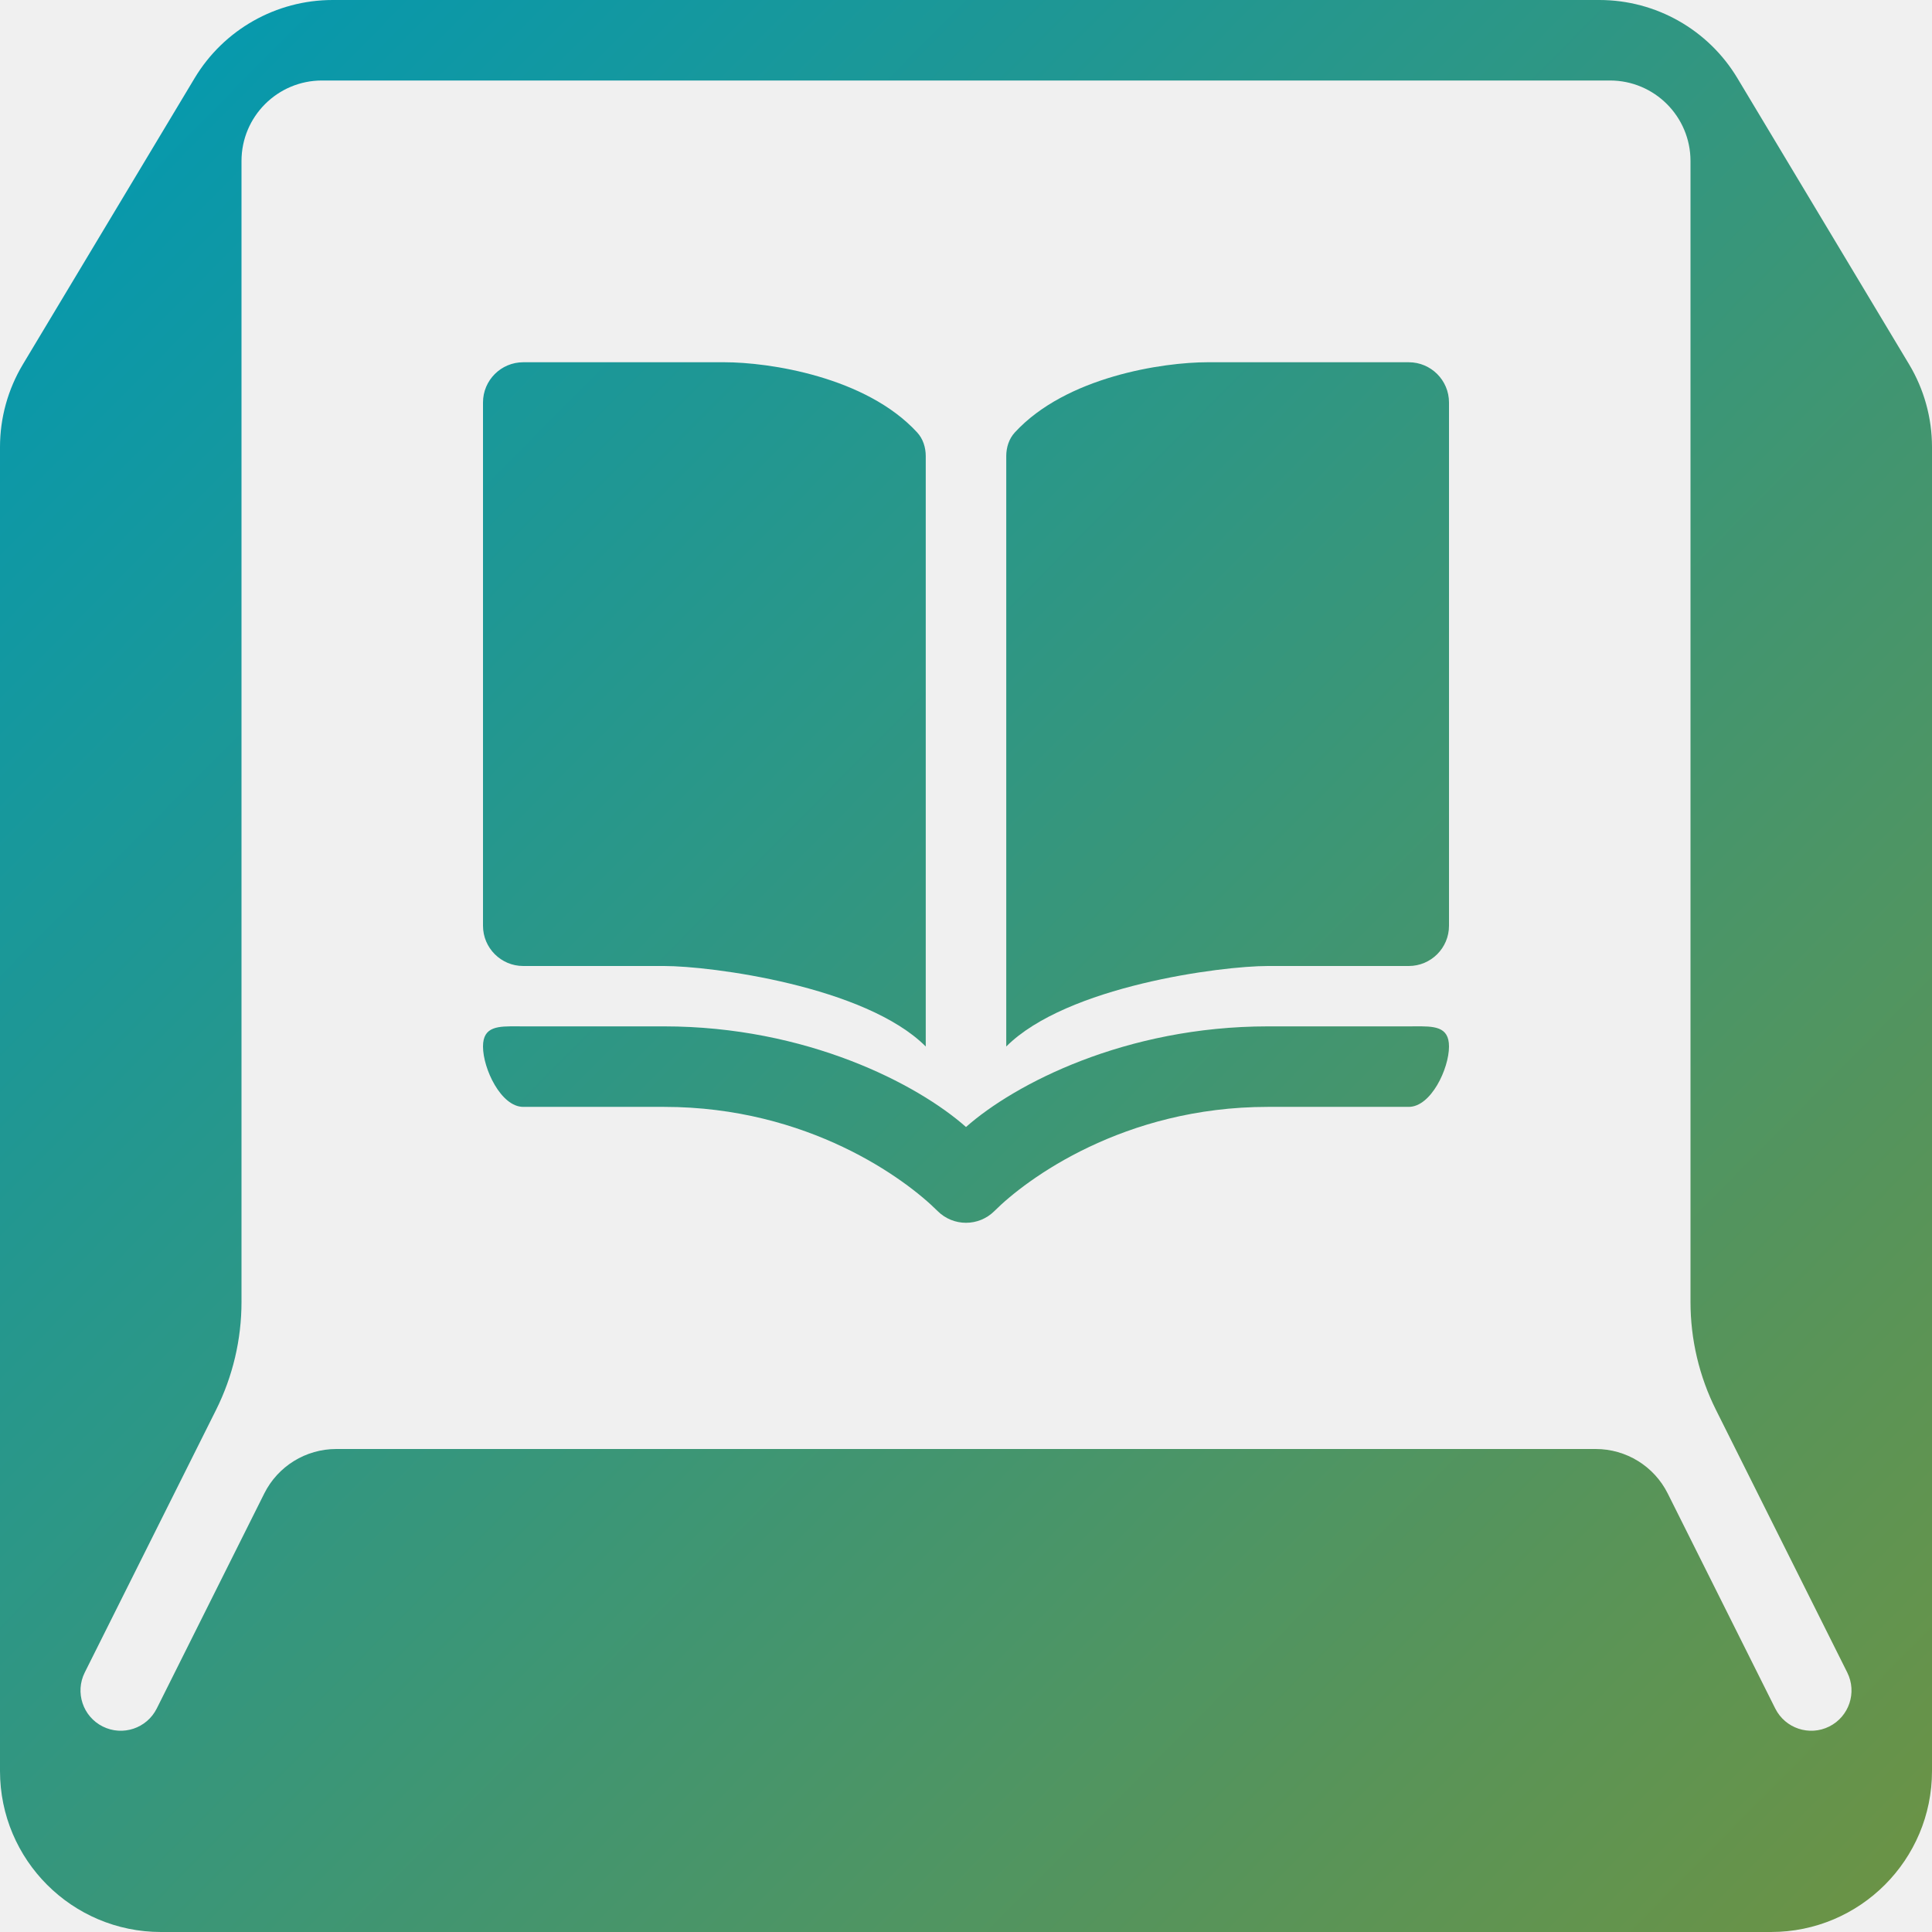
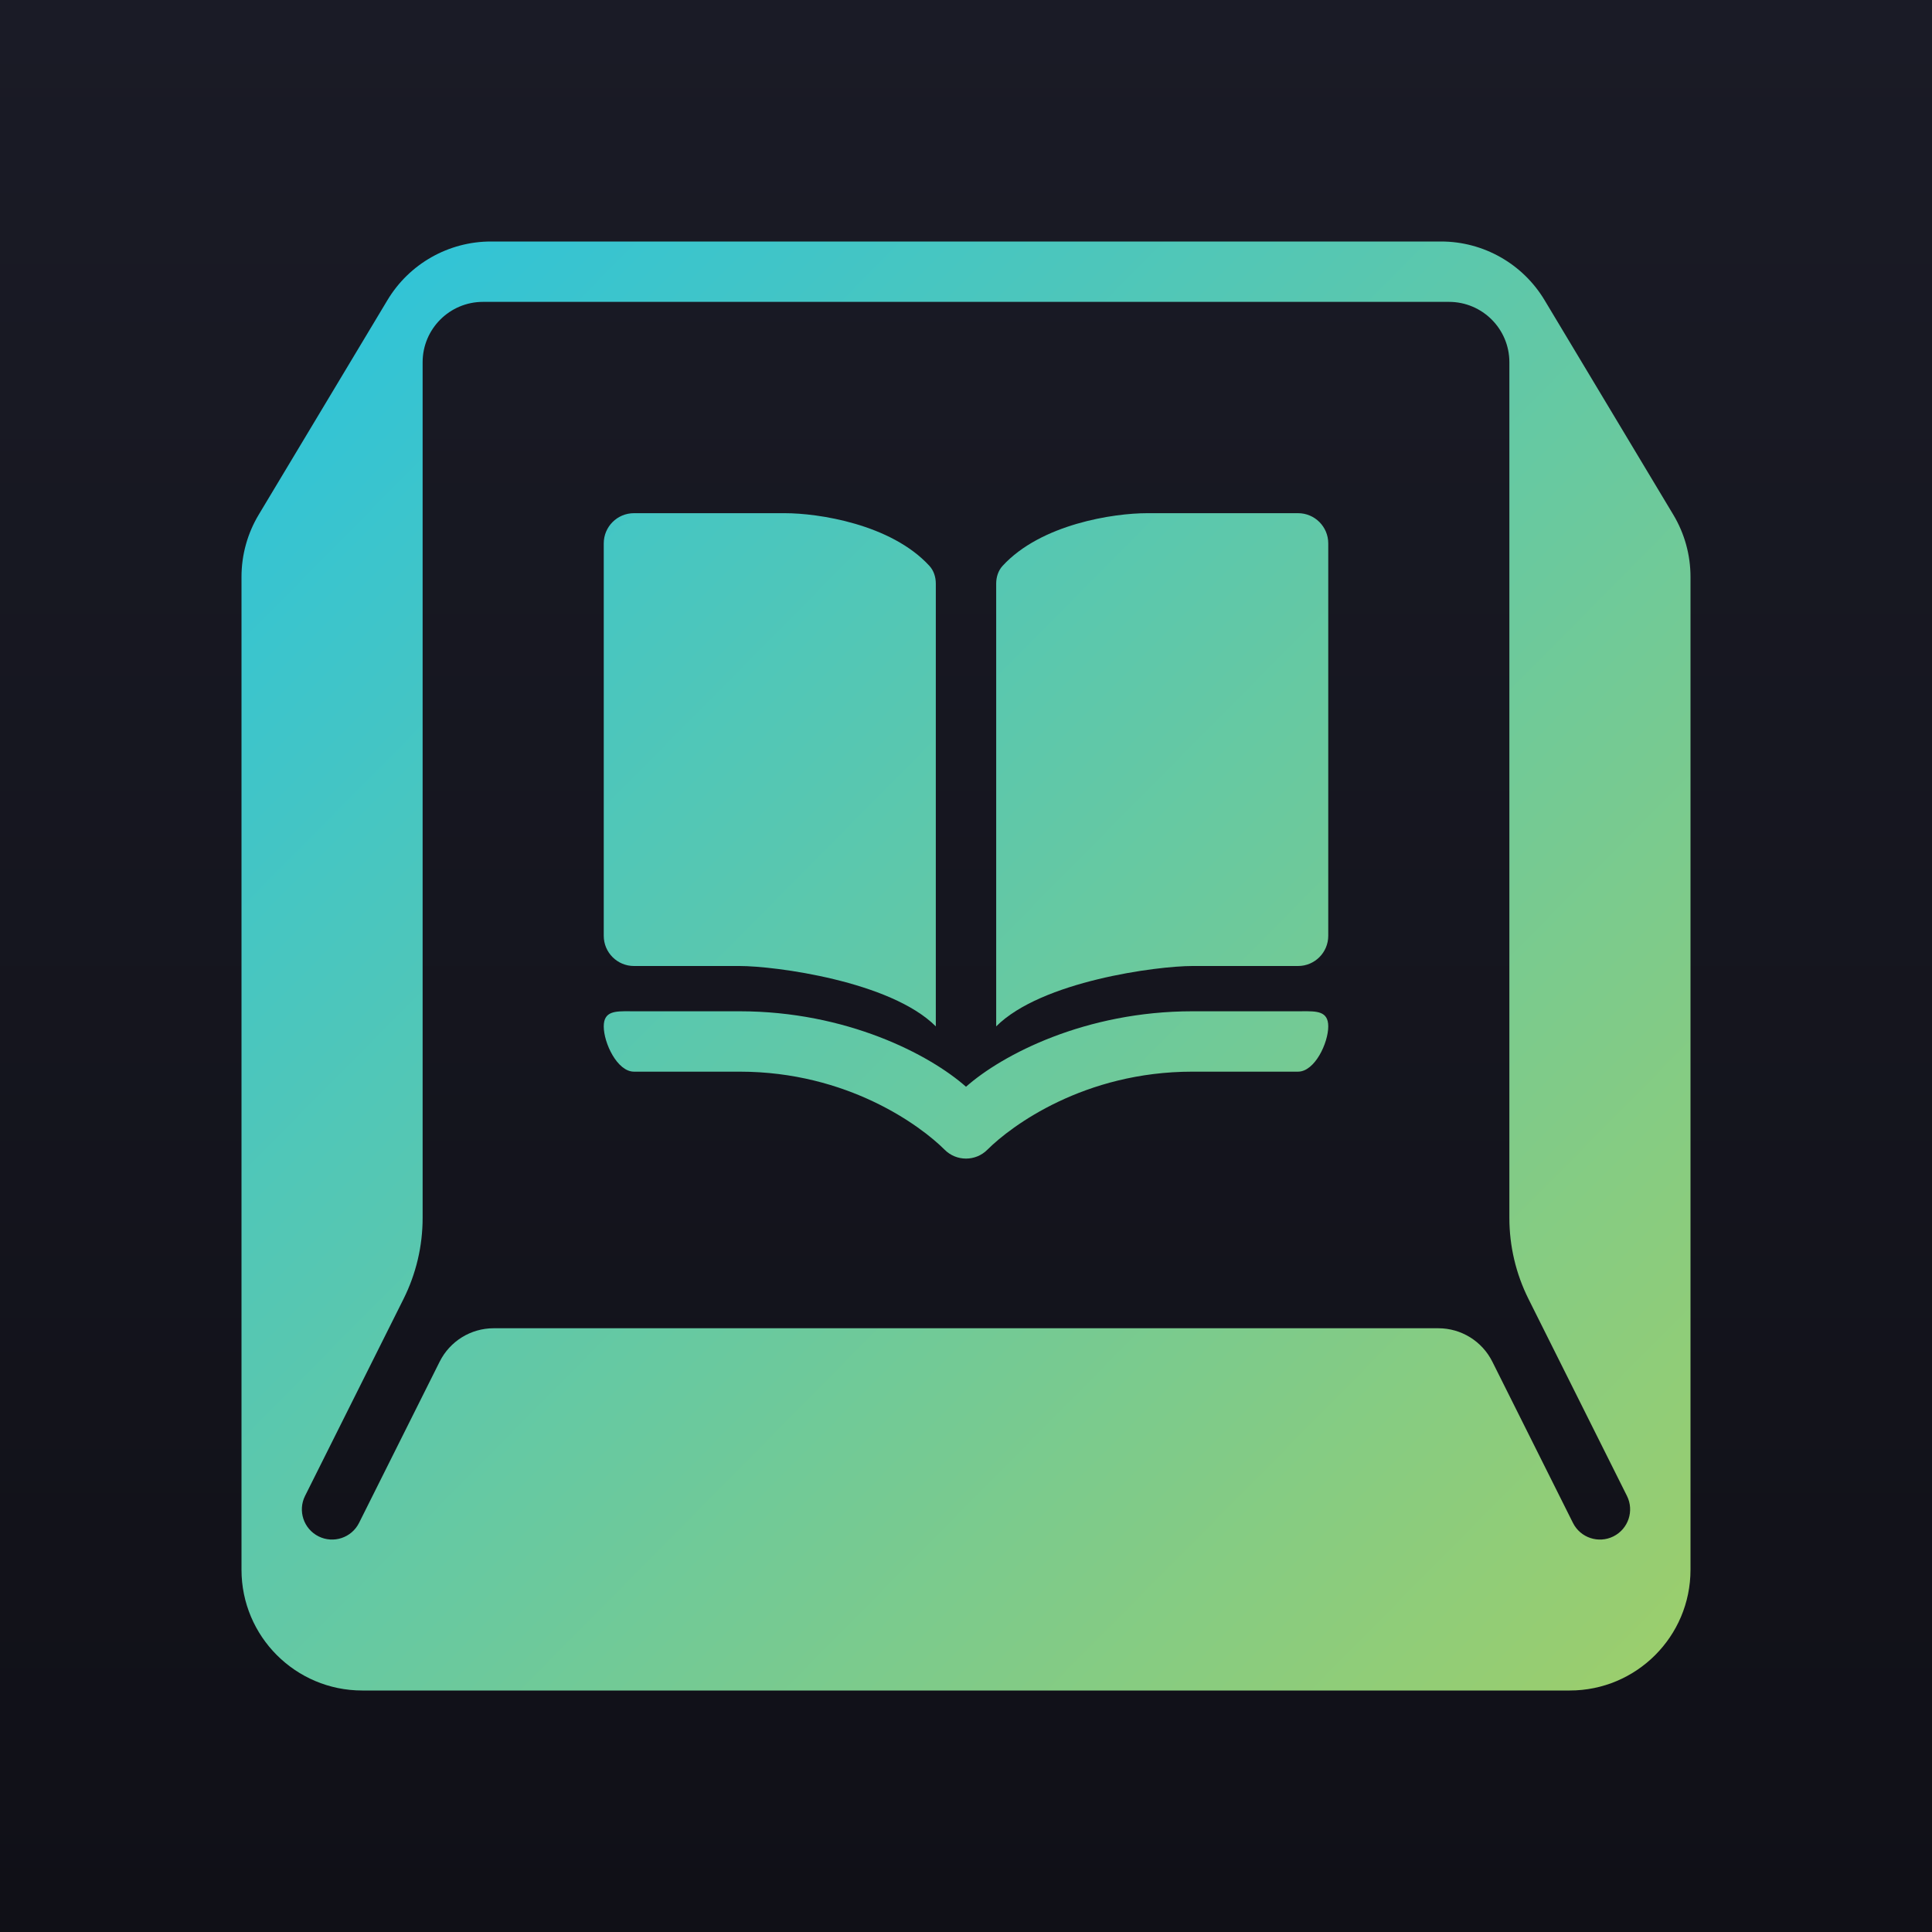
<svg xmlns="http://www.w3.org/2000/svg" width="1024" height="1024" viewBox="0 0 1024 1024" fill="none">
-   <g clip-path="url(#clip0_470_51)">
-     <path d="M490.667 554.667V241.777C490.667 237.161 489.24 232.6 486.12 229.203C458.911 199.609 407.5 192 384 192H277.333C265.552 192 256 201.551 256 213.333V490.667C256 502.449 265.552 512 277.333 512H352C376.885 512 458.667 522.667 490.667 554.667Z" fill="url(#paint0_linear_470_51)" />
-     <path d="M533.333 554.667V241.777C533.333 237.161 534.76 232.6 537.88 229.203C565.089 199.609 616.5 192 640 192H746.667C758.448 192 768 201.551 768 213.333V490.667C768 502.449 758.448 512 746.667 512H672C647.115 512 565.333 522.667 533.333 554.667Z" fill="url(#paint1_linear_470_51)" />
-     <path d="M256 554.667C256 543.841 264.063 543.904 274.51 543.984L277.333 544H352C427.505 544 486.24 574.536 512 597.333C537.76 574.536 596.495 544 672 544H746.667L748.333 543.992L749.49 543.984C759.938 543.904 768 543.841 768 554.667C768 566.449 758.448 586.667 746.667 586.667H672C595.5 586.667 543.875 625.061 527.083 641.854C518.755 650.185 505.245 650.185 496.917 641.854C480.125 625.061 428.5 586.667 352 586.667H277.333C265.552 586.667 256 566.449 256 554.667Z" fill="url(#paint2_linear_470_51)" />
-     <path fill-rule="evenodd" clip-rule="evenodd" d="M938.667 1024C985.797 1024 1024 985.796 1024 938.667V236.969C1024 221.503 1019.8 206.328 1011.84 193.065L920.859 41.43C905.438 15.727 877.661 0 847.688 0H176.313C146.344 0 118.563 15.727 103.146 41.43L12.162 193.065C4.203 206.328 0 221.503 0 236.969V938.667C0 985.796 38.208 1024 85.333 1024H938.667ZM128 85.333C128 61.77 147.104 42.667 170.667 42.667H853.333C876.896 42.667 896 61.77 896 85.333V690.077C896 709.948 900.625 729.546 909.516 747.319L979.083 886.46C984.349 896.997 980.078 909.813 969.542 915.081C959 920.35 946.188 916.078 940.917 905.54L883.938 791.586C876.708 777.13 861.938 768 845.776 768H178.219C162.063 768 147.286 777.13 140.063 791.586L83.083 905.54C77.812 916.078 65 920.35 54.458 915.081C43.922 909.813 39.651 896.997 44.917 886.46L114.49 747.324C123.375 729.551 128 709.953 128 690.082V85.333Z" fill="url(#paint3_linear_470_51)" />
-   </g>
+   <rect width="1024" height="1024" fill="url(#paint0_linear_477_65)" />
+   <path d="M496 544V309.333C496 305.871 494.93 302.45 492.59 299.902C472.184 277.707 433.625 272 416 272H336C327.164 272 320 279.163 320 288V496C320 504.837 327.164 512 336 512H392C410.664 512 472 520 496 544Z" fill="url(#paint1_linear_477_65)" />
+   <path d="M528 544V309.333C528 305.871 529.07 302.45 531.41 299.902C551.816 277.707 590.375 272 608 272H688C696.836 272 704 279.163 704 288V496C704 504.837 696.836 512 688 512H632C613.336 512 552 520 528 544Z" fill="url(#paint2_linear_477_65)" />
+   <path d="M320 544C320 535.881 326.047 535.928 333.883 535.988L336 536H392C448.629 536 492.68 558.902 512 576C531.32 558.902 575.371 536 632 536H688L689.25 535.994L690.117 535.988C697.953 535.928 704 535.881 704 544C704 552.837 696.836 568 688 568H632C574.625 568 535.906 596.796 523.312 609.391C517.066 615.639 506.934 615.639 500.688 609.391C488.094 596.796 449.375 568 392 568H336C327.164 568 320 552.837 320 544Z" fill="url(#paint3_linear_477_65)" />
+   <path fill-rule="evenodd" clip-rule="evenodd" d="M832 896C867.348 896 896 867.347 896 832V305.727C896 294.127 892.848 282.746 886.879 272.799L818.645 159.072C807.078 139.795 786.246 128 763.766 128H260.234C237.758 128 216.922 139.795 205.359 159.072L137.121 272.799C131.152 282.746 128 294.127 128 305.727V832C128 867.347 156.656 896 192 896H832ZM224 192C224 174.327 238.328 160 256 160H768C785.672 160 800 174.327 800 192V645.558C800 660.461 803.469 675.159 810.137 688.489L862.312 792.845C866.262 800.748 863.059 810.359 855.156 814.311C847.25 818.263 837.641 815.059 833.688 807.155L790.953 721.689C785.531 710.848 774.453 704 762.332 704H261.664C249.547 704 238.465 710.848 233.047 721.689L190.312 807.155C186.359 815.059 176.75 818.263 168.844 814.311C160.941 810.359 157.738 800.748 161.688 792.845L213.867 688.493C220.531 675.163 224 660.465 224 645.562V192Z" fill="url(#paint4_linear_477_65)" />
  <defs>
-     <linearGradient id="paint0_linear_470_51" x1="0" y1="0" x2="1034.67" y2="1024" gradientUnits="userSpaceOnUse">
-       <stop stop-color="#0099B4" />
-       <stop offset="1" stop-color="#6D9343" />
+     <linearGradient id="paint0_linear_477_65" x1="512" y1="0" x2="512" y2="1024" gradientUnits="userSpaceOnUse">
+       <stop stop-color="#1A1B26" />
+       <stop offset="1" stop-color="#101017" />
    </linearGradient>
-     <linearGradient id="paint1_linear_470_51" x1="0" y1="0" x2="1034.67" y2="1024" gradientUnits="userSpaceOnUse">
-       <stop stop-color="#0099B4" />
-       <stop offset="1" stop-color="#6D9343" />
+     <linearGradient id="paint1_linear_477_65" x1="128" y1="128" x2="904" y2="896" gradientUnits="userSpaceOnUse">
+       <stop stop-color="#2AC3DE" />
+       <stop offset="1" stop-color="#9ECE6A" />
    </linearGradient>
-     <linearGradient id="paint2_linear_470_51" x1="0" y1="0" x2="1034.67" y2="1024" gradientUnits="userSpaceOnUse">
-       <stop stop-color="#0099B4" />
-       <stop offset="1" stop-color="#6D9343" />
+     <linearGradient id="paint2_linear_477_65" x1="128" y1="128" x2="904" y2="896" gradientUnits="userSpaceOnUse">
+       <stop stop-color="#2AC3DE" />
+       <stop offset="1" stop-color="#9ECE6A" />
    </linearGradient>
-     <linearGradient id="paint3_linear_470_51" x1="0" y1="0" x2="1034.67" y2="1024" gradientUnits="userSpaceOnUse">
-       <stop stop-color="#0099B4" />
-       <stop offset="1" stop-color="#6D9343" />
+     <linearGradient id="paint3_linear_477_65" x1="128" y1="128" x2="904" y2="896" gradientUnits="userSpaceOnUse">
+       <stop stop-color="#2AC3DE" />
+       <stop offset="1" stop-color="#9ECE6A" />
    </linearGradient>
-     <clipPath id="clip0_470_51">
-       <rect width="1024" height="1024" fill="white" />
-     </clipPath>
+     <linearGradient id="paint4_linear_477_65" x1="128" y1="128" x2="904" y2="896" gradientUnits="userSpaceOnUse">
+       <stop stop-color="#2AC3DE" />
+       <stop offset="1" stop-color="#9ECE6A" />
+     </linearGradient>
  </defs>
</svg>
